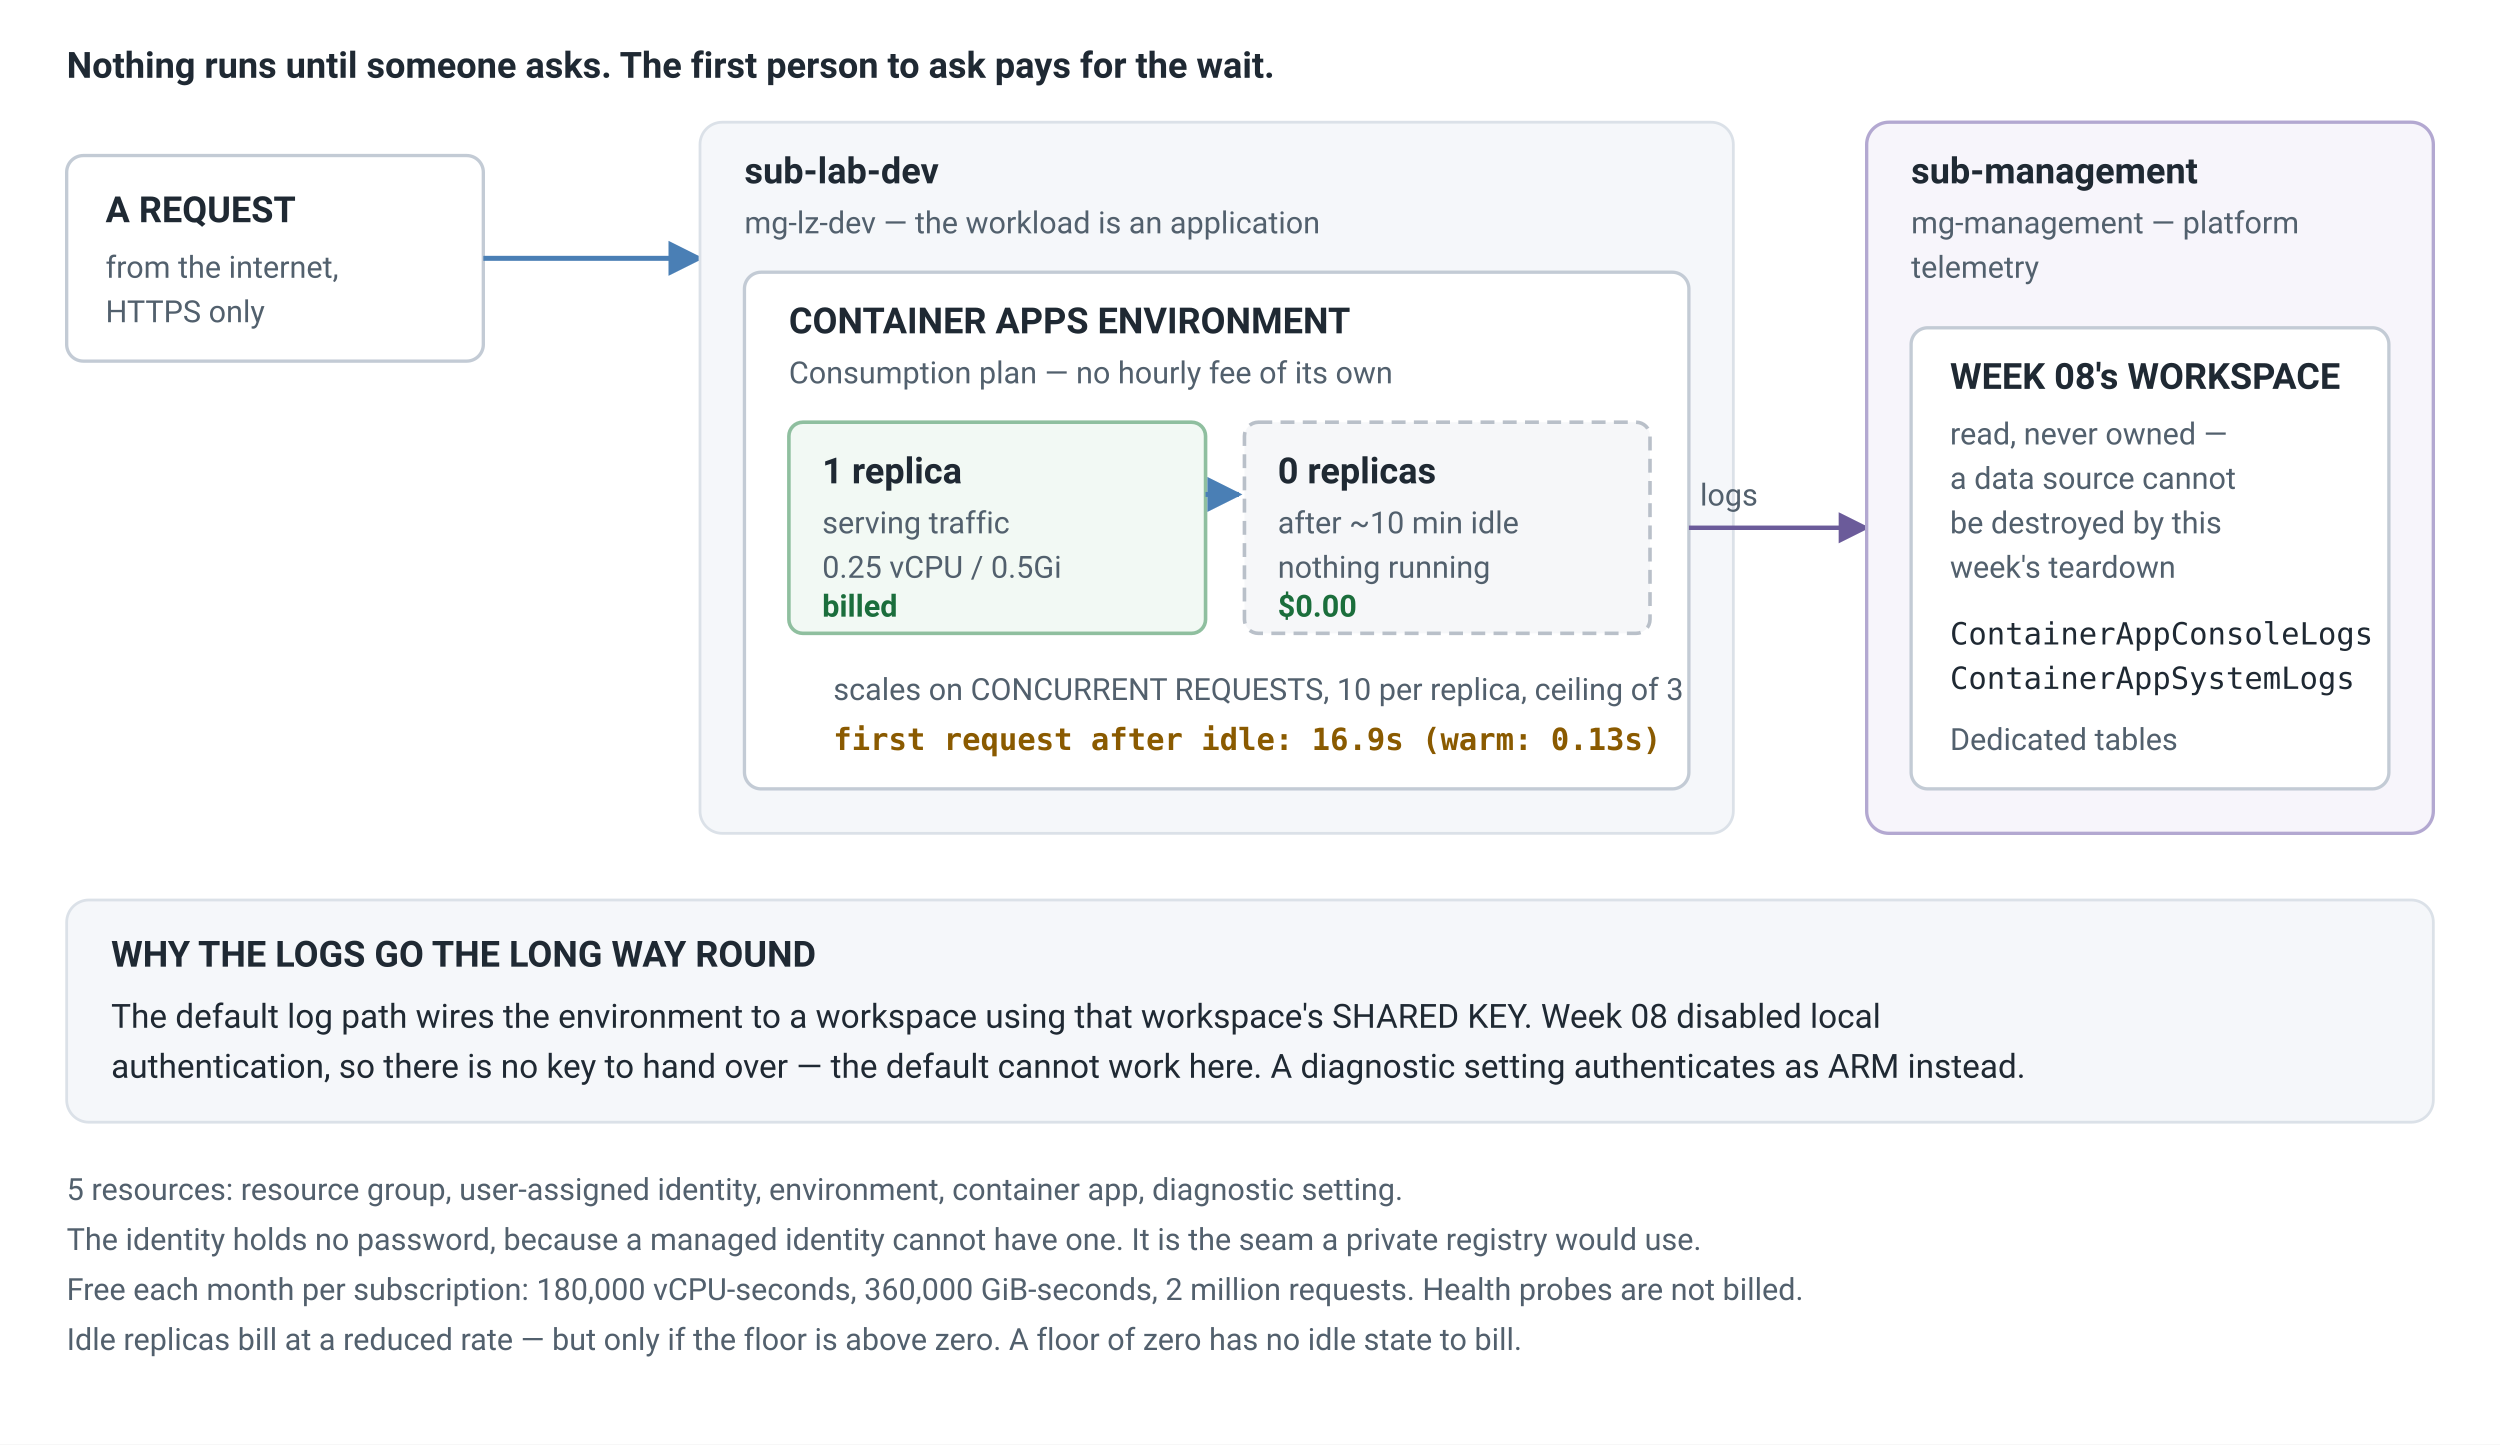
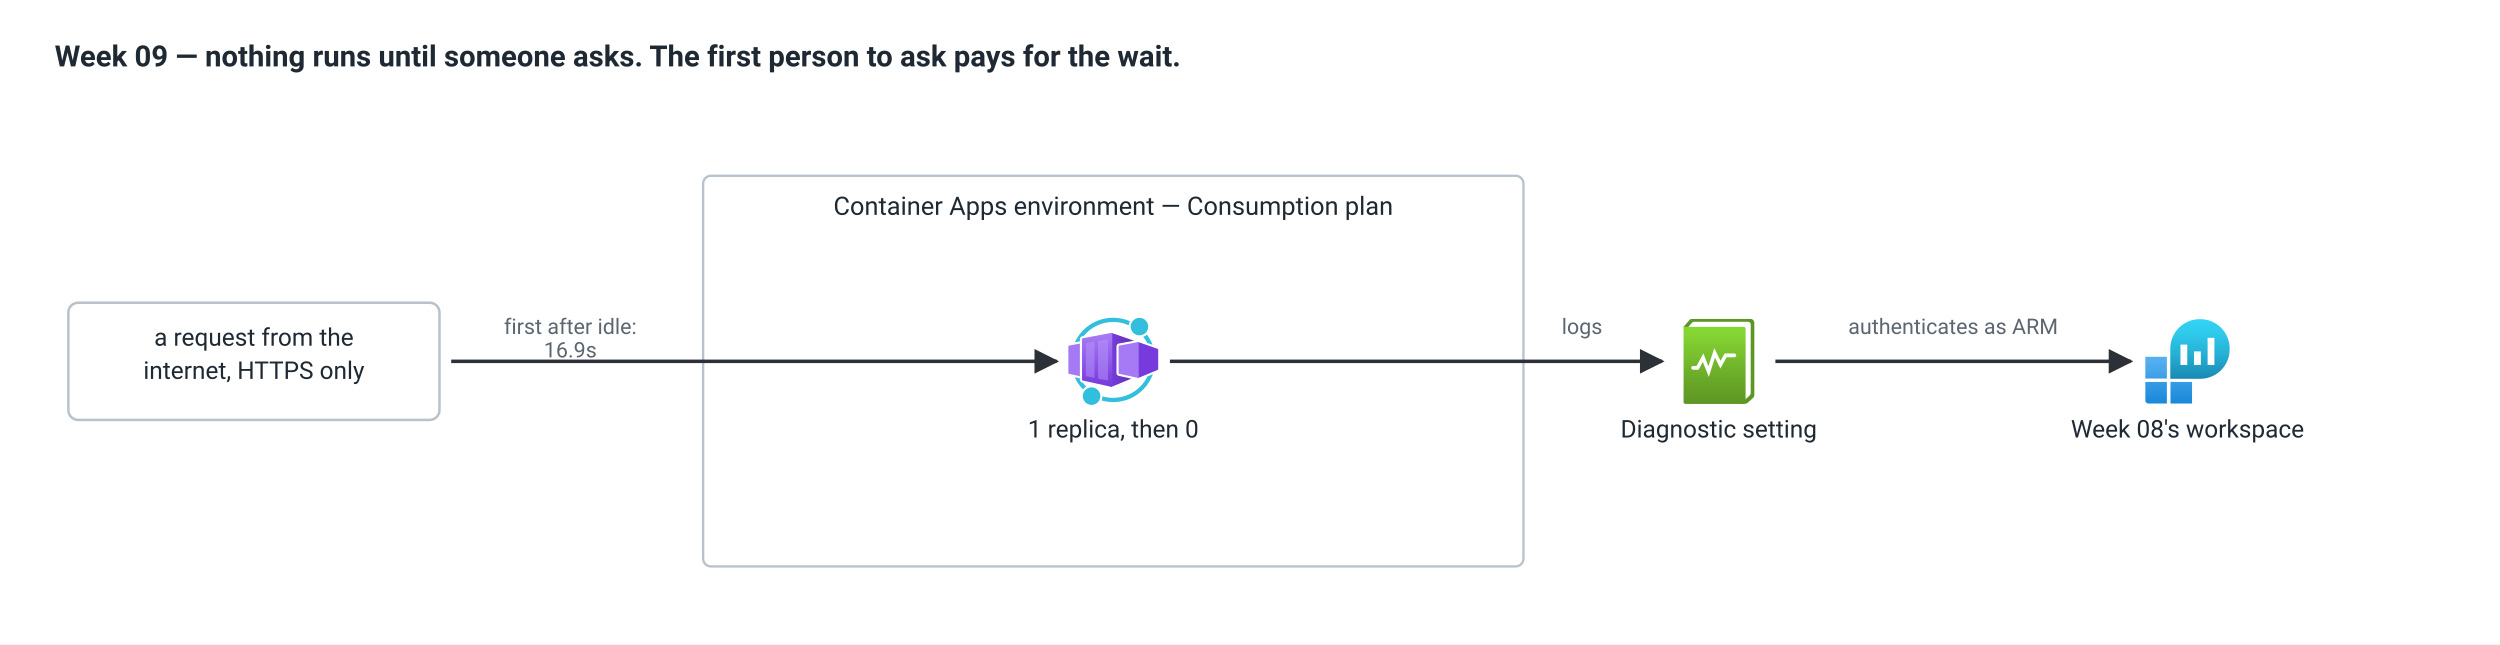
- <svg xmlns="http://www.w3.org/2000/svg" viewBox="0 0 900 520" width="900" height="520" role="img" aria-label="Week 09 Container Apps. A request from the internet arrives at HTTPS-only ingress on a container app in sub-lab-dev. The app runs between zero and three replicas, scaling on concurrent requests, and sits inside a Container Apps environment on the Consumption plan. When idle the app drops to zero replicas and bills nothing, measured at about ten minutes after the last request; the next request waits for a cold start. The environment sends two log categories through a diagnostic setting across a subscription boundary into week 08's Log Analytics workspace in sub-management, which this week reads but does not own.">
+ <svg xmlns="http://www.w3.org/2000/svg" viewBox="0 0 1280 330" width="1280" height="330" role="img" aria-label="Architecture diagram. A request from the internet over HTTPS reaches a Container Apps environment on the Consumption plan, which has no hourly fee of its own. The app scales to zero after about ten minutes idle, so the first request after idle took 16.9 seconds against 0.13 seconds warm. Console and system logs leave the environment through a diagnostic setting that authenticates as ARM, because week 08 disabled local authentication on the destination and the default shared-key log path therefore cannot work. The logs land in week 08's Log Analytics workspace in another subscription, which this week reads and never owns.">
  <defs>
-     <style>
-       .t    { font-family: -apple-system, BlinkMacSystemFont, "Segoe UI", Roboto, sans-serif; }
-       .hdr  { font-size: 13px; font-weight: 700; fill: #1f2933; }
-       .lbl  { font-size: 12px; fill: #1f2933; }
-       .sm   { font-size: 11px; fill: #52606d; }
-       .mono { font-family: ui-monospace, SFMono-Regular, Menlo, Consolas, monospace; font-size: 11px; fill: #1f2933; }
-       .box  { fill: #ffffff; stroke: #c3cbd5; stroke-width: 1.2; }
-       .live { fill: #f2f9f4; stroke: #8fbf9f; stroke-width: 1.3; }
-       .zero { fill: #f6f7f9; stroke: #b9c0c9; stroke-width: 1.3; stroke-dasharray: 5 3; }
-       .band { fill: #f5f7fa; stroke: #dbe1e8; stroke-width: 1; }
-       .own  { fill: #f7f5fb; stroke: #b3a8d1; stroke-width: 1.2; }
-       .flow { stroke: #4a7fb5; stroke-width: 1.8; fill: none; }
-       .logs { stroke: #6b5b9a; stroke-width: 1.6; fill: none; }
-       .ok   { fill: #1b6e3c; font-weight: 700; }
-       .cost { fill: #8a5a00; font-weight: 700; }
-     </style>
-     <marker id="b" viewBox="0 0 10 10" refX="9" refY="5" markerWidth="7" markerHeight="7" orient="auto-start-reverse">
-       <path d="M0,0 L10,5 L0,10 z" fill="#4a7fb5" />
-     </marker>
-     <marker id="p" viewBox="0 0 10 10" refX="9" refY="5" markerWidth="7" markerHeight="7" orient="auto-start-reverse">
-       <path d="M0,0 L10,5 L0,10 z" fill="#6b5b9a" />
+     <marker id="arw" viewBox="0 0 10 10" refX="9" refY="5" markerWidth="7" markerHeight="7" orient="auto-start-reverse">
+       <path d="M0,0 L10,5 L0,10 z" fill="#2b3137" />
    </marker>
  </defs>
-   <rect x="0" y="0" width="900" height="520" fill="#ffffff" />
-   <text class="t hdr" x="24" y="28">Nothing runs until someone asks. The first person to ask pays for the wait.</text>
-   <rect class="box" x="24" y="56" width="150" height="74" rx="6" />
-   <text class="t hdr" x="38" y="80">A REQUEST</text>
-   <text class="t sm" x="38" y="100">from the internet,</text>
-   <text class="t sm" x="38" y="116">HTTPS only</text>
-   <path class="flow" d="M174,93 L252,93" marker-end="url(#b)" />
-   <rect class="band" x="252" y="44" width="372" height="256" rx="8" />
-   <text class="t hdr" x="268" y="66">sub-lab-dev</text>
-   <text class="t sm" x="268" y="84">mg-lz-dev — the workload is an application</text>
-   <rect class="box" x="268" y="98" width="340" height="186" rx="6" />
-   <text class="t hdr" x="284" y="120">CONTAINER APPS ENVIRONMENT</text>
-   <text class="t sm" x="284" y="138">Consumption plan — no hourly fee of its own</text>
-   <rect class="live" x="284" y="152" width="150" height="76" rx="5" />
-   <text class="t hdr" x="296" y="174">1 replica</text>
-   <text class="t sm" x="296" y="192">serving traffic</text>
-   <text class="t sm" x="296" y="208">0.25 vCPU / 0.5Gi</text>
-   <text class="t sm ok" x="296" y="222">billed</text>
-   <rect class="zero" x="448" y="152" width="146" height="76" rx="5" />
-   <text class="t hdr" x="460" y="174">0 replicas</text>
-   <text class="t sm" x="460" y="192">after ~10 min idle</text>
-   <text class="t sm" x="460" y="208">nothing running</text>
-   <text class="t sm ok" x="460" y="222">$0.00</text>
-   <path class="flow" d="M434,178 L446,178" marker-end="url(#b)" />
-   <text class="t sm" x="300" y="252">scales on CONCURRENT REQUESTS, 10 per replica, ceiling of 3</text>
-   <text class="t mono cost" x="300" y="270">first request after idle: 16.9s   (warm: 0.13s)</text>
-   <path class="logs" d="M608,190 L672,190" marker-end="url(#p)" />
-   <text class="t sm" x="612" y="182">logs</text>
-   <rect class="own" x="672" y="44" width="204" height="256" rx="8" />
-   <text class="t hdr" x="688" y="66">sub-management</text>
-   <text class="t sm" x="688" y="84">mg-management — platform</text>
-   <text class="t sm" x="688" y="100">telemetry</text>
-   <rect class="box" x="688" y="118" width="172" height="166" rx="6" />
-   <text class="t hdr" x="702" y="140">WEEK 08's WORKSPACE</text>
-   <text class="t sm" x="702" y="160">read, never owned —</text>
-   <text class="t sm" x="702" y="176">a data source cannot</text>
-   <text class="t sm" x="702" y="192">be destroyed by this</text>
-   <text class="t sm" x="702" y="208">week's teardown</text>
-   <text class="t mono" x="702" y="232">ContainerAppConsoleLogs</text>
-   <text class="t mono" x="702" y="248">ContainerAppSystemLogs</text>
-   <text class="t sm" x="702" y="270">Dedicated tables</text>
-   <rect class="band" x="24" y="324" width="852" height="80" rx="8" />
-   <text class="t hdr" x="40" y="348">WHY THE LOGS GO THE LONG WAY ROUND</text>
-   <text class="t lbl" x="40" y="370">The default log path wires the environment to a workspace using that workspace's SHARED KEY. Week 08 disabled local</text>
-   <text class="t lbl" x="40" y="388">authentication, so there is no key to hand over — the default cannot work here. A diagnostic setting authenticates as ARM instead.</text>
-   <text class="t sm" x="24" y="432">5 resources: resource group, user-assigned identity, environment, container app, diagnostic setting.</text>
-   <text class="t sm" x="24" y="450">The identity holds no password, because a managed identity cannot have one. It is the seam a private registry would use.</text>
-   <text class="t sm" x="24" y="468">Free each month per subscription: 180,000 vCPU-seconds, 360,000 GiB-seconds, 2 million requests. Health probes are not billed.</text>
-   <text class="t sm" x="24" y="486">Idle replicas bill at a reduced rate — but only if the floor is above zero. A floor of zero has no idle state to bill.</text>
+   <rect x="0" y="0" width="1280" height="330" fill="#ffffff" />
+   <text x="28" y="34" font-family="-apple-system, BlinkMacSystemFont, Segoe UI, Roboto, Helvetica, Arial, sans-serif" font-size="15" font-weight="700" fill="#1f2933">Week 09 — nothing runs until someone asks. The first person to ask pays for the wait.</text>
+   <rect x="360" y="90" width="420" height="200" rx="4" fill="#ffffff" stroke="#b9c2cc" stroke-width="1.2" />
+   <text x="570.0" y="110" font-family="-apple-system, BlinkMacSystemFont, Segoe UI, Roboto, Helvetica, Arial, sans-serif" font-size="13" fill="#1f2933" text-anchor="middle">Container Apps environment — Consumption plan</text>
+   <path d="M231.0,185.0 L541.0,185.0" fill="none" stroke="#2b3137" stroke-width="1.8" marker-end="url(#arw)" />
+   <text x="292" y="171" font-family="-apple-system, BlinkMacSystemFont, Segoe UI, Roboto, Helvetica, Arial, sans-serif" font-size="11" fill="#5b6670" text-anchor="middle">first after idle:</text>
+   <text x="292" y="183" font-family="-apple-system, BlinkMacSystemFont, Segoe UI, Roboto, Helvetica, Arial, sans-serif" font-size="11" fill="#5b6670" text-anchor="middle">16.9s</text>
+   <path d="M599.0,185.0 L851.0,185.0" fill="none" stroke="#2b3137" stroke-width="1.8" marker-end="url(#arw)" />
+   <text x="810" y="171" font-family="-apple-system, BlinkMacSystemFont, Segoe UI, Roboto, Helvetica, Arial, sans-serif" font-size="11" fill="#5b6670" text-anchor="middle">logs</text>
+   <path d="M909.0,185.0 L1091.0,185.0" fill="none" stroke="#2b3137" stroke-width="1.8" marker-end="url(#arw)" />
+   <text x="1000" y="171" font-family="-apple-system, BlinkMacSystemFont, Segoe UI, Roboto, Helvetica, Arial, sans-serif" font-size="11" fill="#5b6670" text-anchor="middle">authenticates as ARM</text>
+   <rect x="35.0" y="155.0" width="190" height="60" rx="5" fill="#ffffff" stroke="#b9c2cc" stroke-width="1.3" />
+   <text x="130" y="177.0" font-family="-apple-system, BlinkMacSystemFont, Segoe UI, Roboto, Helvetica, Arial, sans-serif" font-size="12.5" fill="#1f2933" text-anchor="middle">a request from the</text>
+   <text x="130" y="194.0" font-family="-apple-system, BlinkMacSystemFont, Segoe UI, Roboto, Helvetica, Arial, sans-serif" font-size="12.5" fill="#1f2933" text-anchor="middle">internet, HTTPS only</text>
+   <g transform="translate(547.0,162.0) scale(2.555556)">
+     <defs>
+       <linearGradient id="n1i1" x1="8.798" y1="8.703" x2="14.683" y2="8.703" gradientUnits="userSpaceOnUse">
+         <stop offset="0.001" stop-color="#773adc" />
+         <stop offset="1" stop-color="#552f99" />
+       </linearGradient>
+       <linearGradient id="n1i2" x1="5.764" y1="3.777" x2="5.764" y2="13.78" gradientUnits="userSpaceOnUse">
+         <stop offset="0" stop-color="#a67af4" />
+         <stop offset="0.999" stop-color="#773adc" />
+       </linearGradient>
+     </defs>
+     <g id="n1i3">
+       <g>
+         <g>
+           <g>
+             <path d="M16.932,11.578a8.448,8.448,0,0,1-7.95,5.59,8.15,8.15,0,0,1-2.33-.33,2.133,2.133,0,0,0,.18-.83c.01,0,.03.01.04.01a7.422,7.422,0,0,0,2.11.3,7.646,7.646,0,0,0,6.85-4.28l.01-.01Z" fill="#32bedd" />
+             <path d="M3.582,14.068a2.025,2.025,0,0,0-.64.56,8.6,8.6,0,0,1-1.67-2.44l1.04.23v.26a.6.6,0,0,0,.47.59l.14.03a6.136,6.136,0,0,0,.62.73Z" fill="#32bedd" />
+             <path d="M12.352.958a2.28,2.28,0,0,0-.27.81c-.02-.01-.05-.02-.07-.03a7.479,7.479,0,0,0-3.03-.63,7.643,7.643,0,0,0-5.9,2.8l-.29.06a.6.6,0,0,0-.48.58v.46l-1.02.19A8.454,8.454,0,0,1,8.982.268,8.6,8.6,0,0,1,12.352.958Z" fill="#32bedd" />
+             <path d="M16.872,5.7l-1.09-.38a6.6,6.6,0,0,0-.72-1.16c-.02-.03-.04-.05-.05-.07a2.083,2.083,0,0,0,.72-.45A7.81,7.81,0,0,1,16.872,5.7Z" fill="#32bedd" />
+             <path d="M10.072,11.908l2.54.56L8.672,14.1c-.02,0-.03.01-.05.01a.154.154,0,0,1-.15-.15V3.448a.154.154,0,0,1,.15-.15.09.09,0,0,1,.05.01l4.46,1.56-3.05.57a.565.565,0,0,0-.44.54v5.4A.537.537,0,0,0,10.072,11.908Z" fill="#fff" />
+             <g>
+               <g id="n1i4">
+                 <path d="M1.1,5.668l1.21-.23v6.55l-1.23-.27-.99-.22a.111.111,0,0,1-.09-.12v-5.4a.12.12,0,0,1,.09-.12Z" fill="#a67af4" />
+               </g>
+               <g>
+                 <g id="n1i0">
+                   <g>
+                     <path d="M10.072,11.908l2.54.56L8.672,14.1c-.02,0-.03.01-.05.01a.154.154,0,0,1-.15-.15V3.448a.154.154,0,0,1,.15-.15.09.09,0,0,1,.05.01l4.46,1.56-3.05.57a.565.565,0,0,0-.44.54v5.4A.537.537,0,0,0,10.072,11.908Z" fill="url(#n1i1)" />
+                     <path d="M8.586,3.3,2.878,4.378a.177.177,0,0,0-.14.175V12.68a.177.177,0,0,0,.137.174L8.581,14.1a.176.176,0,0,0,.21-.174V3.478A.175.175,0,0,0,8.619,3.3Z" fill="url(#n1i2)" />
+                   </g>
+                 </g>
+                 <polygon points="5.948 4.921 5.948 12.483 7.934 12.814 7.934 4.564 5.948 4.921" fill="#b796f9" opacity="0.5" />
+                 <polygon points="3.509 5.329 3.509 11.954 5.238 12.317 5.238 5.031 3.509 5.329" fill="#b796f9" opacity="0.5" />
+               </g>
+             </g>
+           </g>
+           <path d="M16,2.048a1.755,1.755,0,1,1-1.76-1.76A1.756,1.756,0,0,1,16,2.048Z" fill="#32bedd" />
+           <circle cx="4.65" cy="15.973" r="1.759" fill="#32bedd" />
+         </g>
+         <path d="M18,6.689v3.844a.222.222,0,0,1-.133.2l-.766.316-3.07,1.268-.011,0a.126.126,0,0,1-.038,0,.1.1,0,0,1-.1-.1V5.234a.1.1,0,0,1,.054-.088l0,0,.019,0a.031.031,0,0,1,.019,0,.055.055,0,0,1,.034.008l.011,0,.012,0L17.05,6.2l.8.282A.213.213,0,0,1,18,6.689Z" fill="#773adc" />
+         <path d="M13.959,5.14l-3.8.715a.118.118,0,0,0-.093.117v5.409a.118.118,0,0,0,.091.116l3.8.831a.115.115,0,0,0,.137-.09.109.109,0,0,0,0-.026V5.256a.117.117,0,0,0-.115-.118A.082.082,0,0,0,13.959,5.14Z" fill="#a67af4" />
+       </g>
+     </g>
+   </g>
+   <text x="570" y="224.0" font-family="-apple-system, BlinkMacSystemFont, Segoe UI, Roboto, Helvetica, Arial, sans-serif" font-size="12.5" fill="#1f2933" text-anchor="middle">1 replica, then 0</text>
+   <g transform="translate(857.0,162.0) scale(2.555556)">
+     <defs>
+       <linearGradient id="n2i0" x1="8.15" y1="17.49" x2="8.15" y2="2.09" gradientUnits="userSpaceOnUse">
+         <stop offset="0" stop-color="#5e9624" />
+         <stop offset="0.31" stop-color="#69a828" />
+         <stop offset="0.93" stop-color="#86d633" />
+       </linearGradient>
+     </defs>
+     <path d="M15.2.5H3.59a.57.57,0,0,0-.44.2L1.93,2.11,15.31,15.67l-2,1.83h1a.71.71,0,0,0,.46-.17l1.17-1.07a.59.59,0,0,0,.19-.43V1.33A.81.81,0,0,0,15.2.5Z" fill="#5e9624" />
+     <path d="M2.91,2.1l.74-.84A.5.5,0,0,1,4,1.08H14.88a.52.52,0,0,1,.52.52V15.38a.52.52,0,0,1-.17.38l-1.15,1.06" fill="#fff" />
+     <path d="M14,2.09H2a.06.06,0,0,0-.05.06v15a.38.38,0,0,0,.38.38H14a.38.38,0,0,0,.38-.38V2.48A.38.38,0,0,0,14,2.09Z" fill="url(#n2i0)" />
+     <path d="M12.5,7.82a.37.37,0,0,0-.37-.39H10.28a.16.16,0,0,0-.15.09L9.36,8.9,8.1,6.35,6.93,10l-1-2.6L4.61,9.84a.18.18,0,0,1-.15.1h-.6a.37.37,0,0,0-.37.33h0a.37.37,0,0,0,.37.41h1a.18.18,0,0,0,.16-.1L5.8,9.11l1.21,3L8.24,8.25l1.08,2.19,1.21-2.17a.16.16,0,0,1,.15-.09h1.45a.37.37,0,0,0,.37-.36Z" fill="#fff" />
+   </g>
+   <text x="880" y="224.0" font-family="-apple-system, BlinkMacSystemFont, Segoe UI, Roboto, Helvetica, Arial, sans-serif" font-size="12.5" fill="#1f2933" text-anchor="middle">Diagnostic setting</text>
+   <g transform="translate(1097.0,162.0) scale(2.555556)">
+     <defs>
+       <linearGradient id="n3i0" x1="5.23" y1="17.45" x2="5.23" y2="8.09" gradientUnits="userSpaceOnUse">
+         <stop offset="0" stop-color="#1988d9" />
+         <stop offset="0.9" stop-color="#54aef0" />
+       </linearGradient>
+       <linearGradient id="n3i1" x1="11.5" y1="12.45" x2="11.5" y2="0.55" gradientUnits="userSpaceOnUse">
+         <stop offset="0" stop-color="#198ab3" />
+         <stop offset="0.01" stop-color="#198bb4" />
+         <stop offset="0.44" stop-color="#27b2d7" />
+         <stop offset="0.79" stop-color="#2fcbed" />
+         <stop offset="1" stop-color="#32d4f5" />
+       </linearGradient>
+     </defs>
+     <path d="M5.59,13.13H9.91v4.32H5.59ZM1.15,17.45H4.87V13.13H.55v3.72A.6.6,0,0,0,1.15,17.45Zm-.6-5H4.87V8.09H.55Z" fill="url(#n3i0)" />
+     <path d="M11.5.55a5.89,5.89,0,0,1,5.95,6,5.89,5.89,0,0,1-5.95,5.95H5.55V6.5A5.89,5.89,0,0,1,11.5.55Z" fill-rule="evenodd" fill="url(#n3i1)" />
+     <rect x="7.59" y="5.65" width="1.36" height="4.08" fill="#fff" />
+     <rect x="10.31" y="7.01" width="1.36" height="2.72" fill="#fff" />
+     <rect x="13.03" y="4.29" width="1.36" height="5.44" fill="#fff" />
+   </g>
+   <text x="1120" y="224.0" font-family="-apple-system, BlinkMacSystemFont, Segoe UI, Roboto, Helvetica, Arial, sans-serif" font-size="12.5" fill="#1f2933" text-anchor="middle">Week 08's workspace</text>
</svg>
